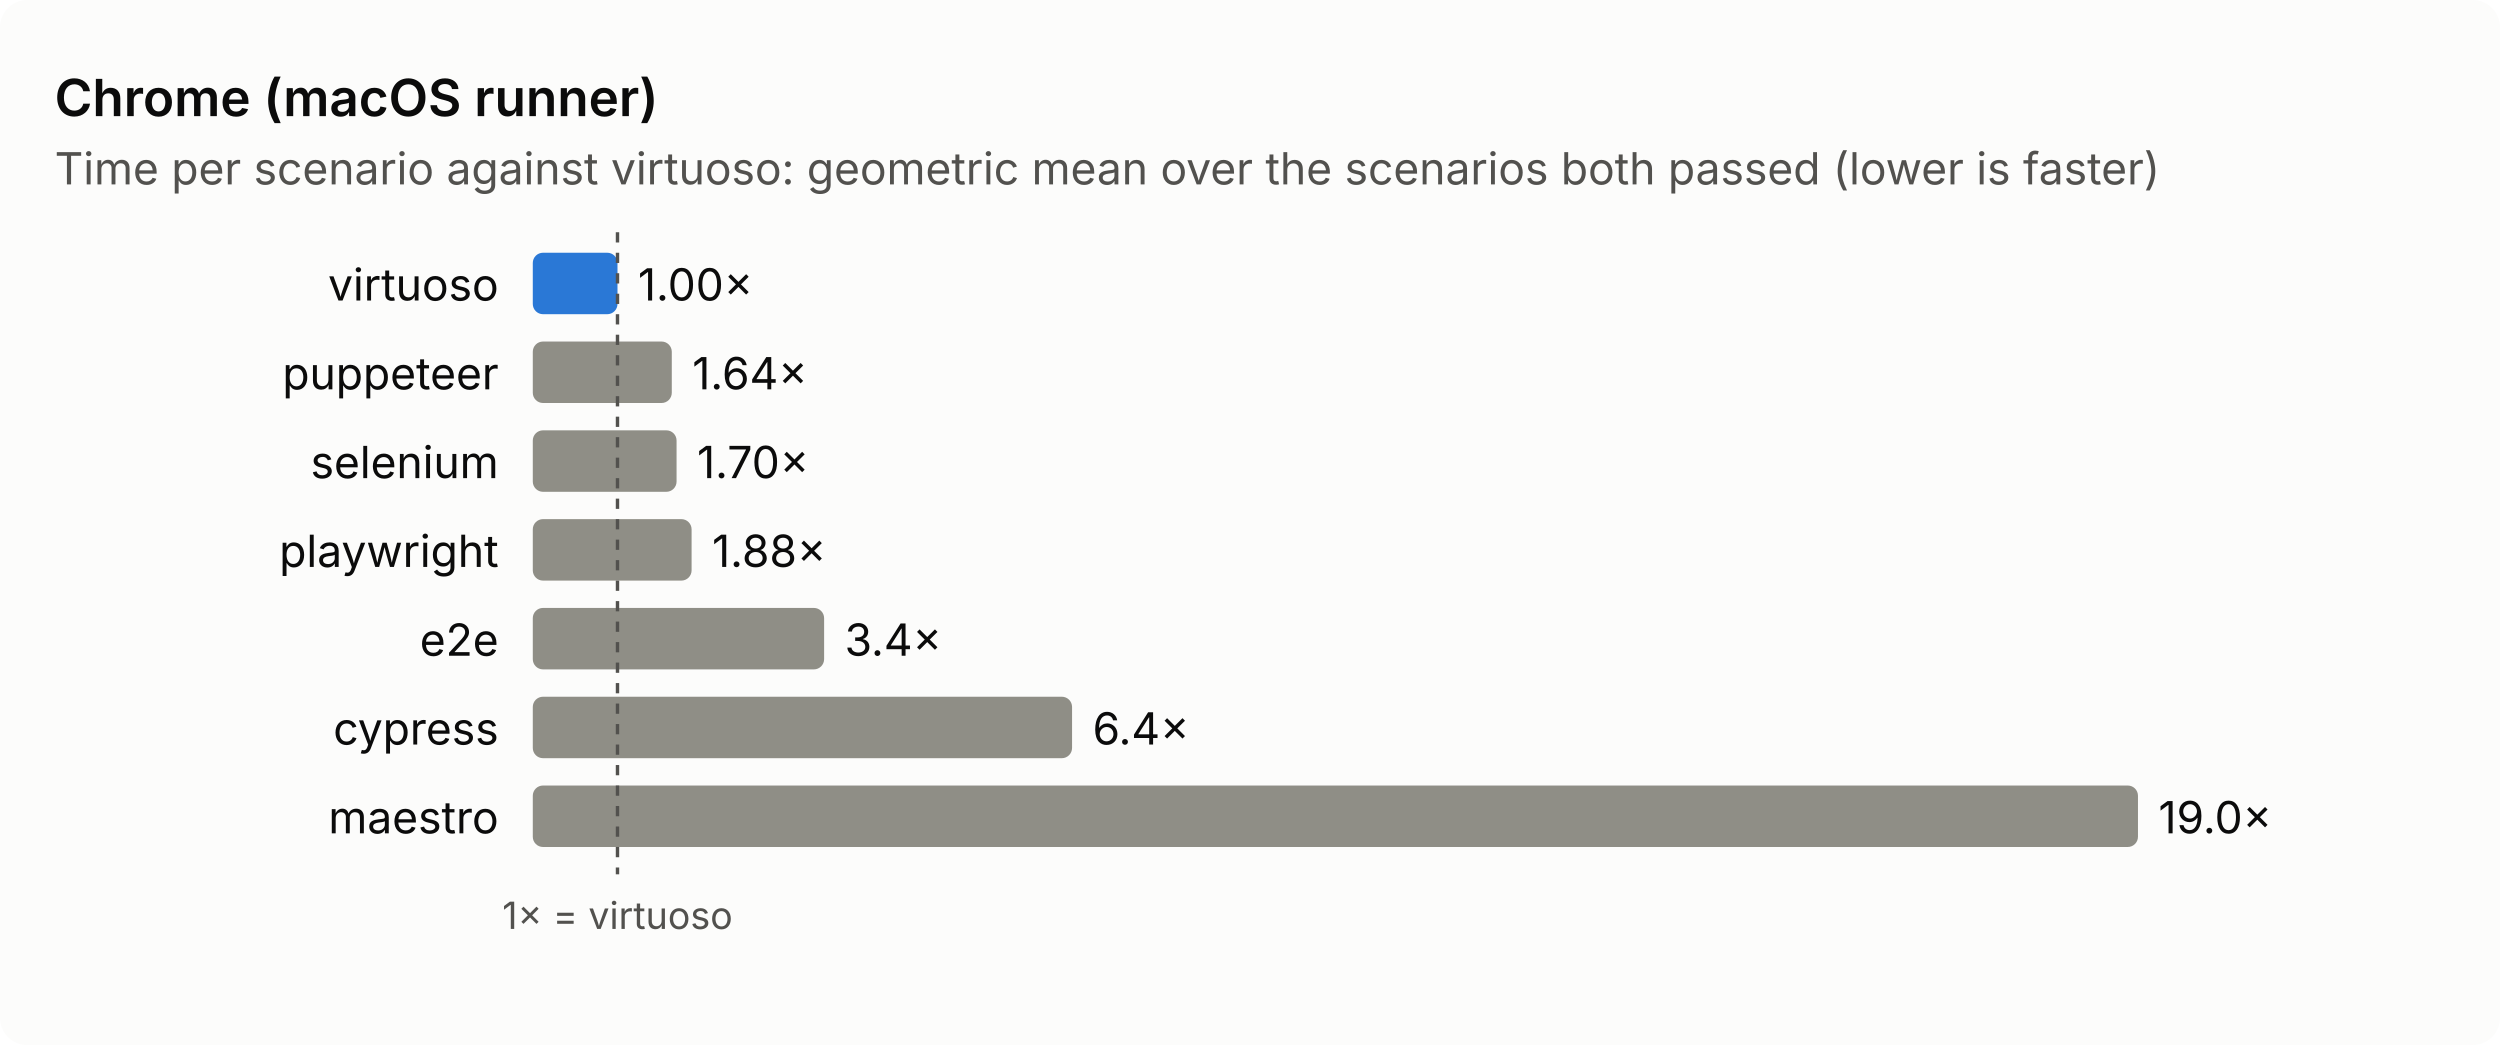
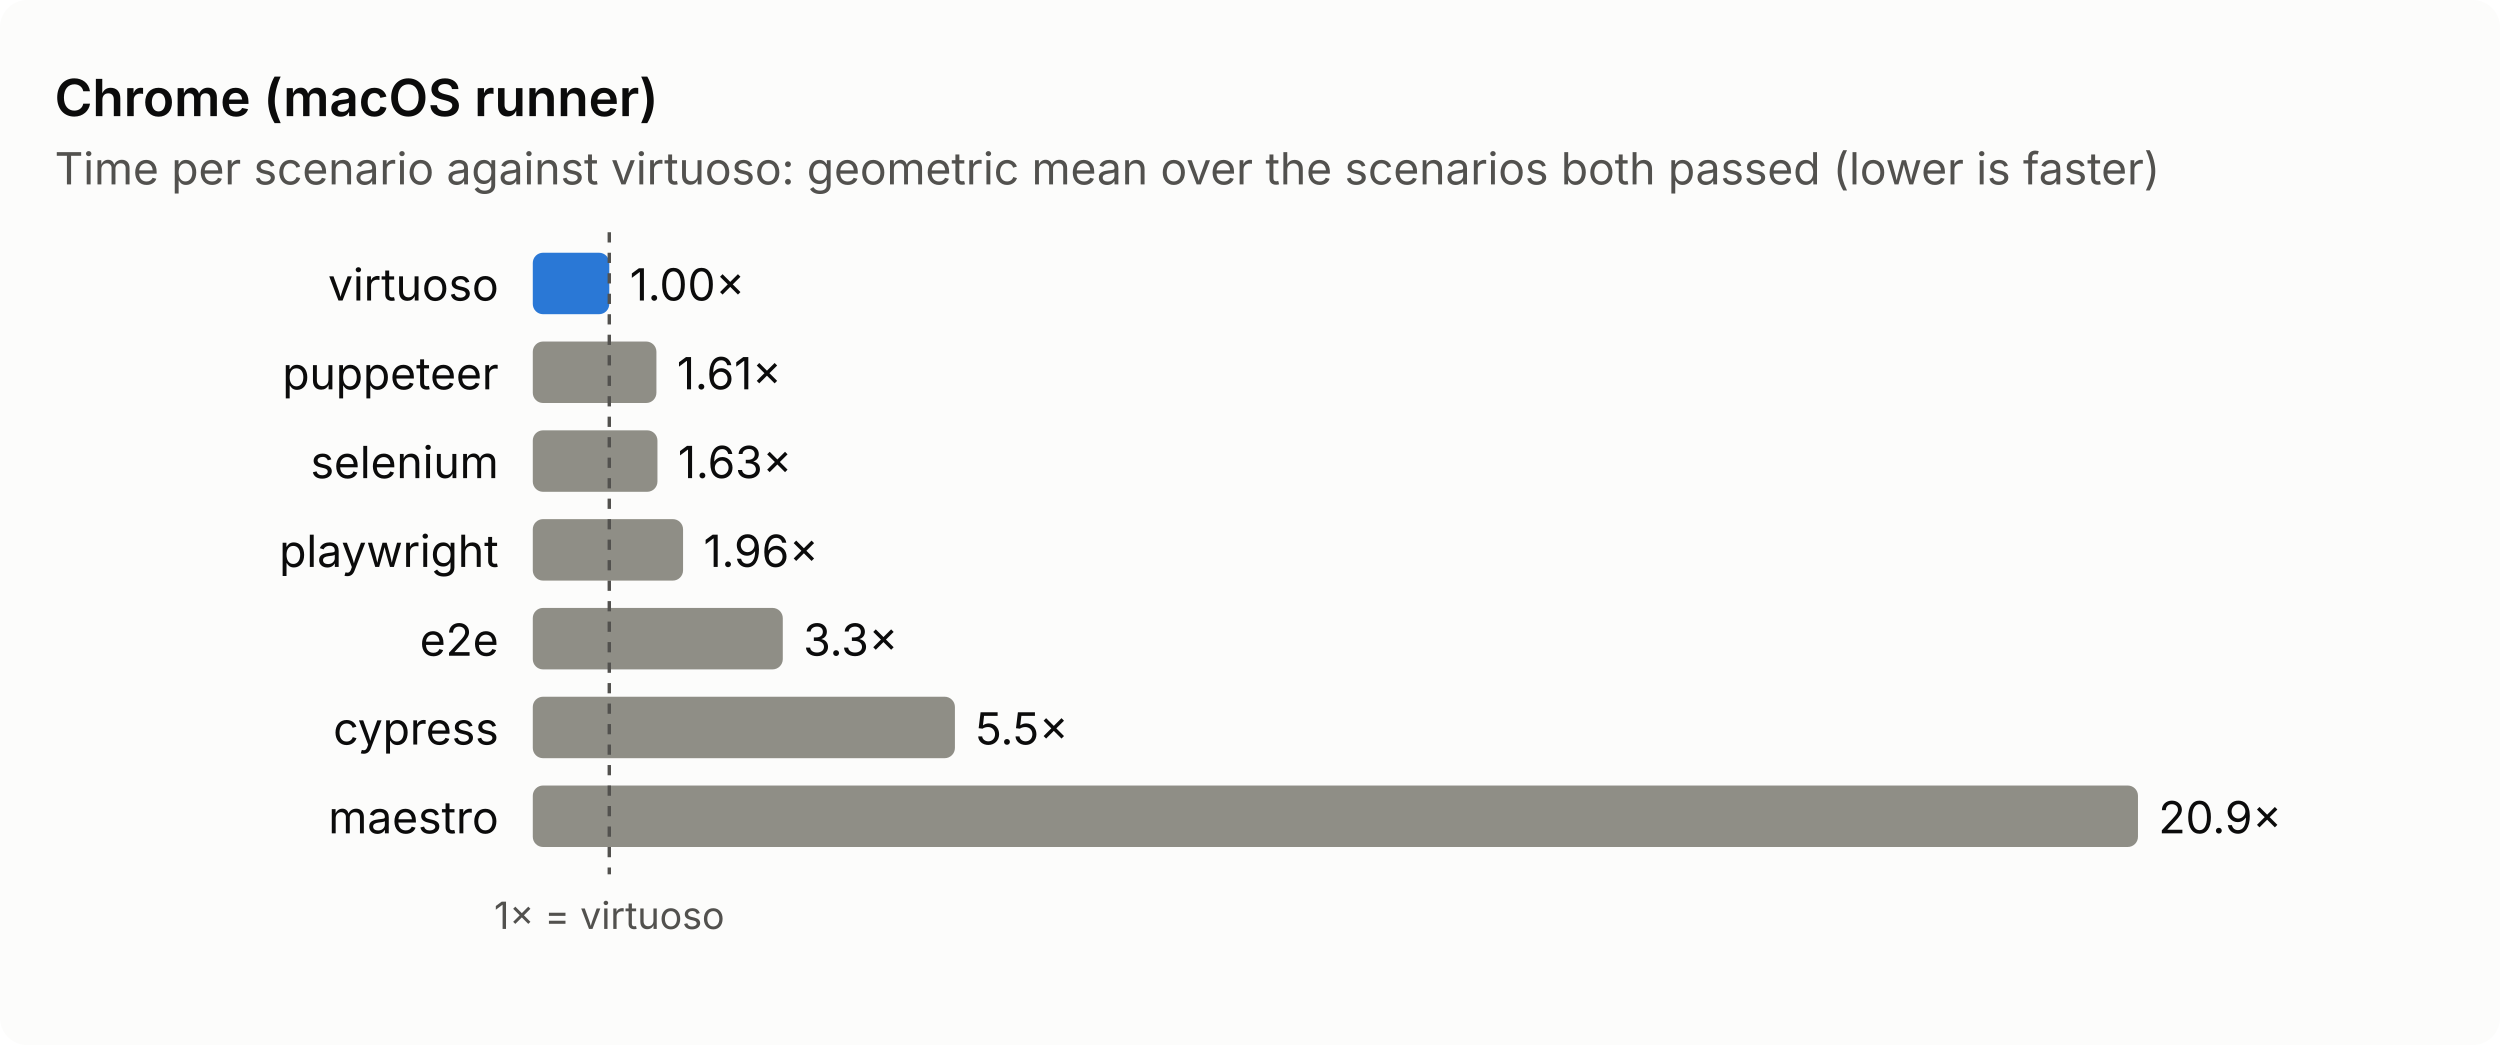
<svg xmlns="http://www.w3.org/2000/svg" viewBox="0 0 732 306" width="732" height="306" role="img" aria-label="Chrome (macOS runner): time per scenario against virtuoso">
  <style>text{font:13px system-ui,-apple-system,'Segoe UI',sans-serif;fill:#0b0b0b}.sub,.axis{fill:#52514e}.axis{font-size:11px}.title{font-size:15px;font-weight:600}.bg{fill:#fcfcfb}.bar{fill:#8f8e86}.base{fill:#2a78d6}.ref{stroke:#52514e;stroke-dasharray:3 3}@media (prefers-color-scheme: dark){.bg{fill:#1a1a19}text{fill:#f0efec}.sub,.axis{fill:#c3c2b7}.base{fill:#3987e5}.ref{stroke:#c3c2b7}}</style>
  <rect class="bg" width="732" height="306" rx="8" />
  <text class="title" x="16" y="34.0">Chrome (macOS runner)</text>
  <text class="sub" x="16" y="54.0">Time per scenario against virtuoso: geometric mean over the scenarios both passed (lower is faster)</text>
  <text x="146.0" y="88.0" text-anchor="end">virtuoso</text>
-   <rect class="bar base" x="156" y="74.0" width="24.8" height="18" rx="3" />
-   <text x="186.8" y="88.0">1.00×</text>
+   <rect class="bar base" x="156" y="74.0" width="22.4" height="18" rx="3" />
+   <text x="184.4" y="88.0">1.00×</text>
  <text x="146.0" y="114.0" text-anchor="end">puppeteer</text>
-   <rect class="bar" x="156" y="100.0" width="40.7" height="18" rx="3" />
-   <text x="202.7" y="114.0">1.64×</text>
+   <rect class="bar" x="156" y="100.0" width="36.2" height="18" rx="3" />
+   <text x="198.2" y="114.0">1.61×</text>
  <text x="146.0" y="140.0" text-anchor="end">selenium</text>
-   <rect class="bar" x="156" y="126.0" width="42.1" height="18" rx="3" />
-   <text x="204.1" y="140.0">1.70×</text>
+   <rect class="bar" x="156" y="126.0" width="36.5" height="18" rx="3" />
+   <text x="198.5" y="140.0">1.63×</text>
  <text x="146.0" y="166.0" text-anchor="end">playwright</text>
-   <rect class="bar" x="156" y="152.0" width="46.5" height="18" rx="3" />
-   <text x="208.5" y="166.0">1.88×</text>
+   <rect class="bar" x="156" y="152.0" width="44.0" height="18" rx="3" />
+   <text x="206.0" y="166.0">1.96×</text>
  <text x="146.0" y="192.0" text-anchor="end">e2e</text>
-   <rect class="bar" x="156" y="178.0" width="85.3" height="18" rx="3" />
-   <text x="247.3" y="192.0">3.4×</text>
+   <rect class="bar" x="156" y="178.0" width="73.2" height="18" rx="3" />
+   <text x="235.2" y="192.0">3.3×</text>
  <text x="146.0" y="218.0" text-anchor="end">cypress</text>
-   <rect class="bar" x="156" y="204.0" width="157.9" height="18" rx="3" />
-   <text x="319.9" y="218.0">6.4×</text>
+   <rect class="bar" x="156" y="204.0" width="123.6" height="18" rx="3" />
+   <text x="285.6" y="218.0">5.5×</text>
  <text x="146.0" y="244.0" text-anchor="end">maestro</text>
  <rect class="bar" x="156" y="230.0" width="470.0" height="18" rx="3" />
-   <text x="632.0" y="244.0">19.0×</text>
-   <line class="ref" x1="180.8" y1="68.0" x2="180.8" y2="256.0" />
-   <text class="axis" x="180.8" y="272.0" text-anchor="middle">1× = virtuoso</text>
+   <text x="632.0" y="244.0">20.9×</text>
+   <line class="ref" x1="178.4" y1="68.0" x2="178.4" y2="256.0" />
+   <text class="axis" x="178.4" y="272.0" text-anchor="middle">1× = virtuoso</text>
</svg>
